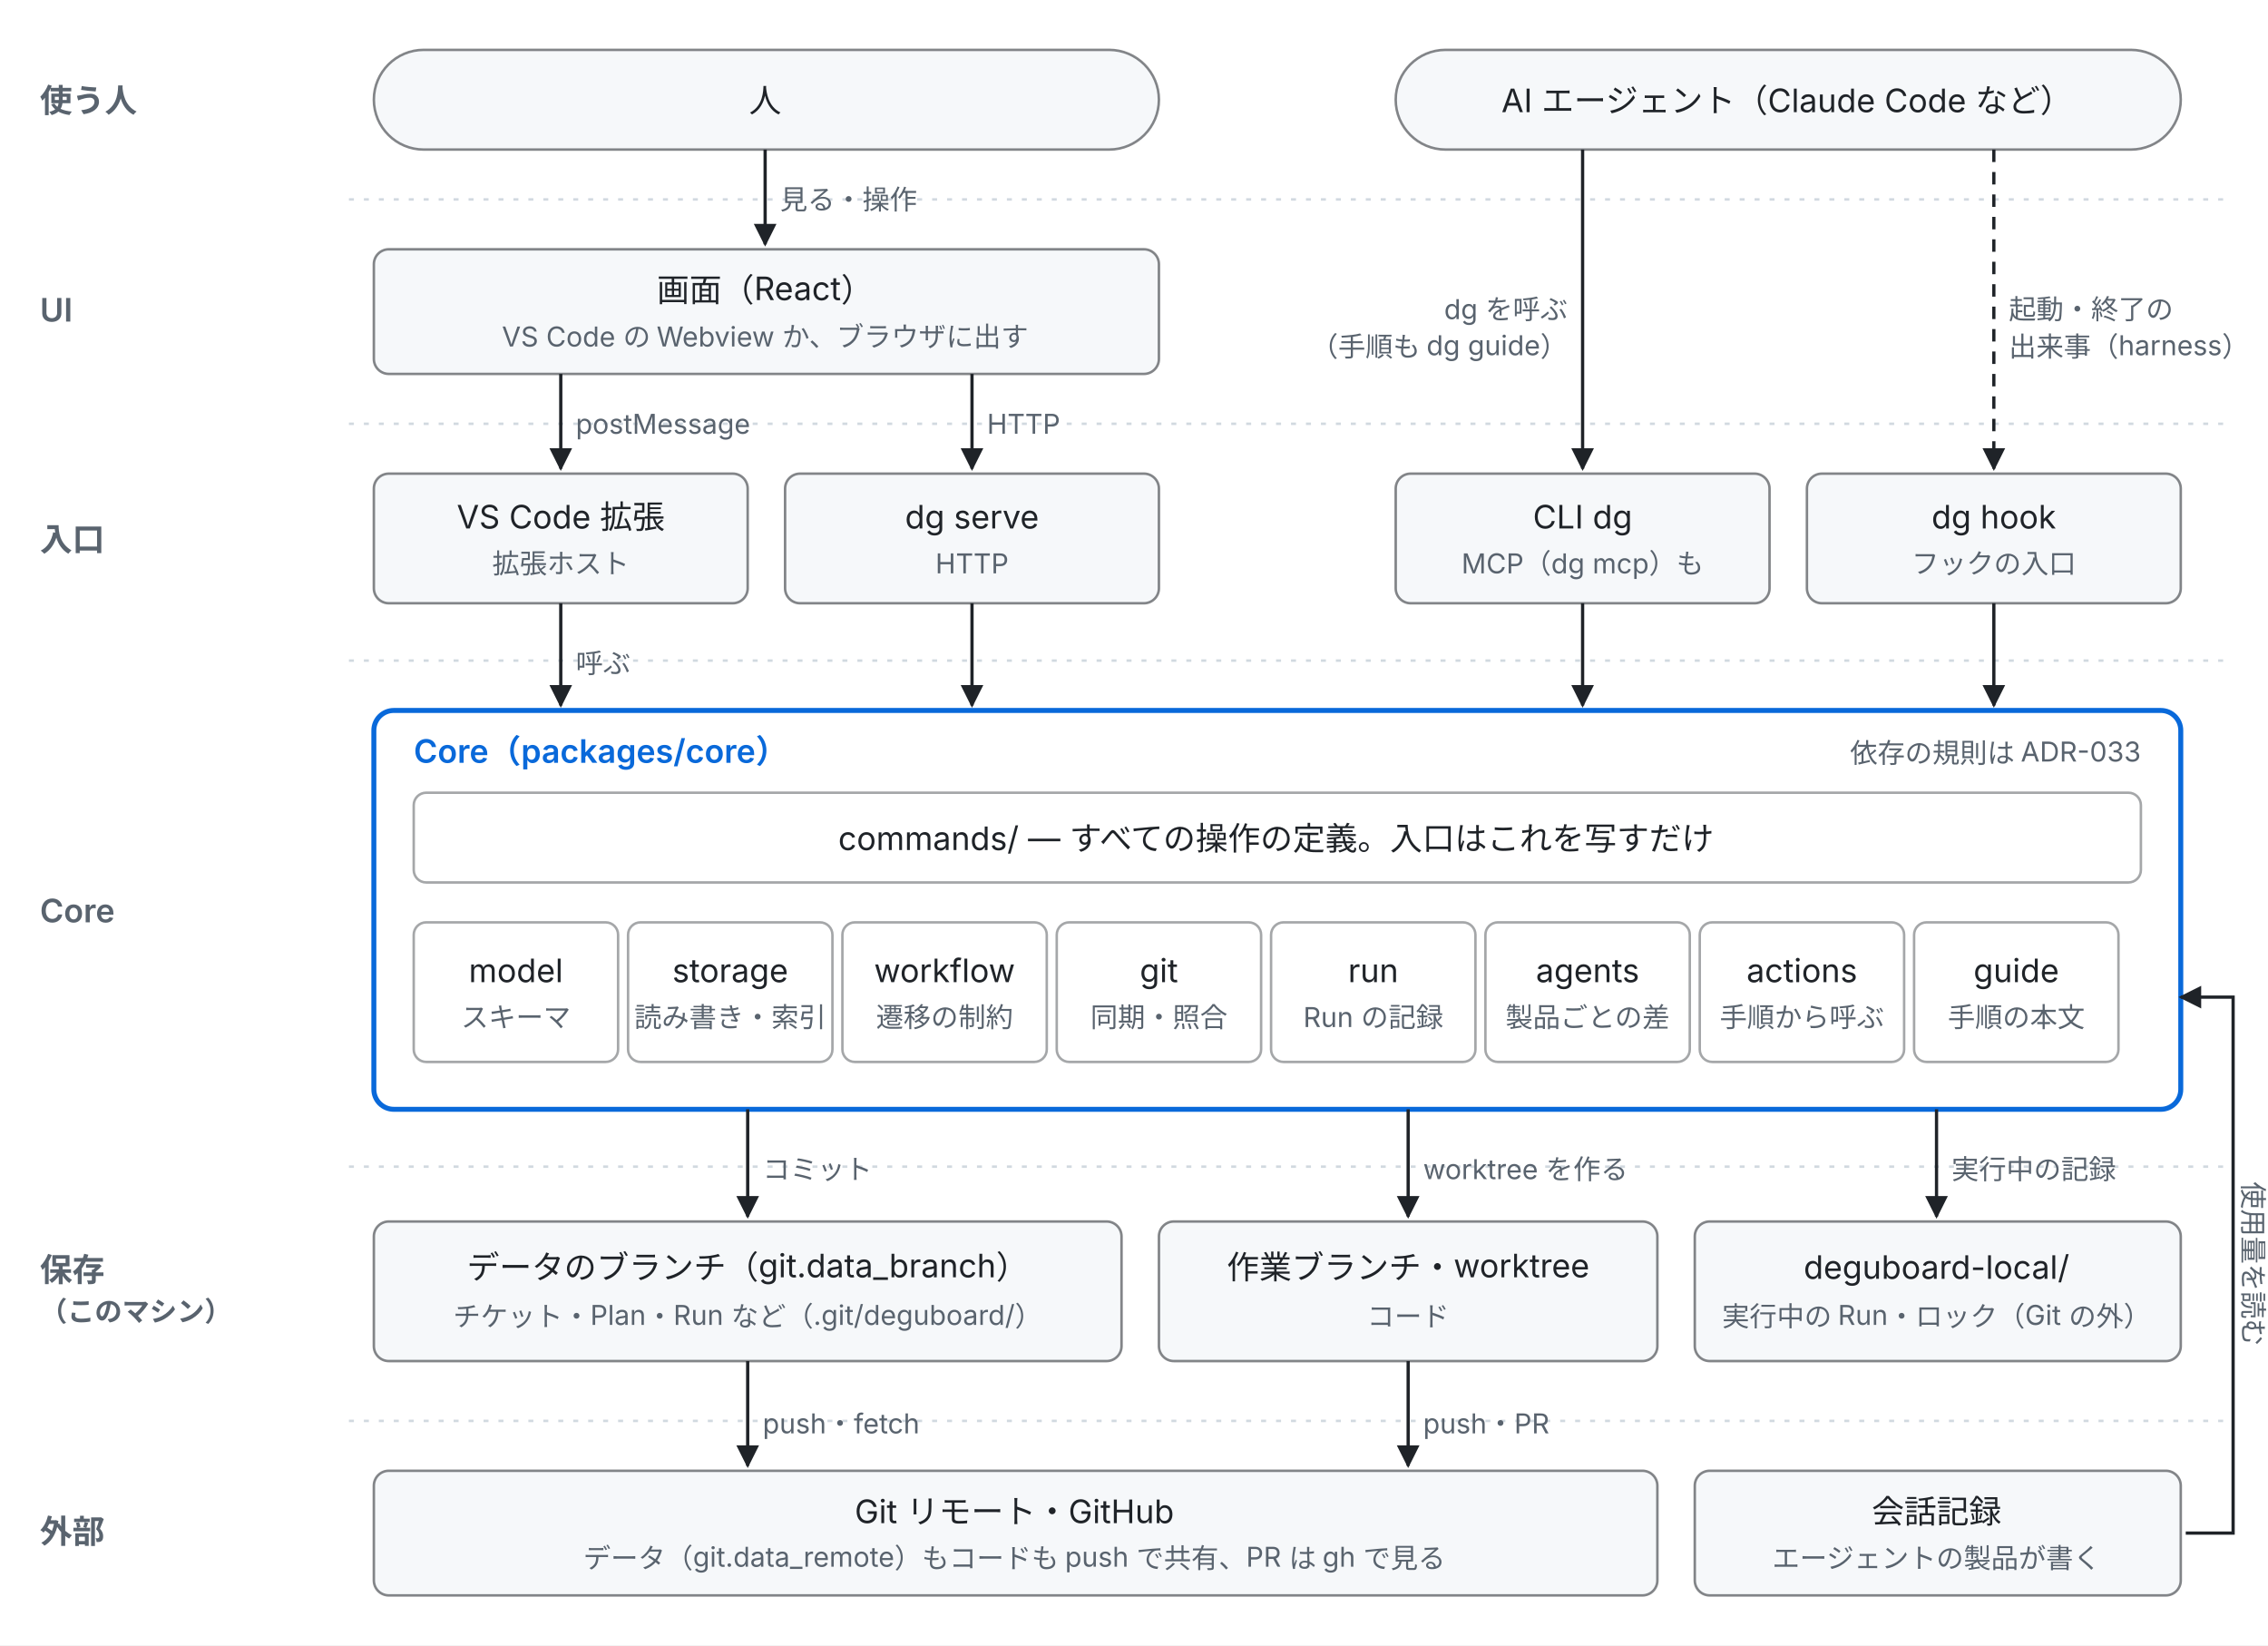
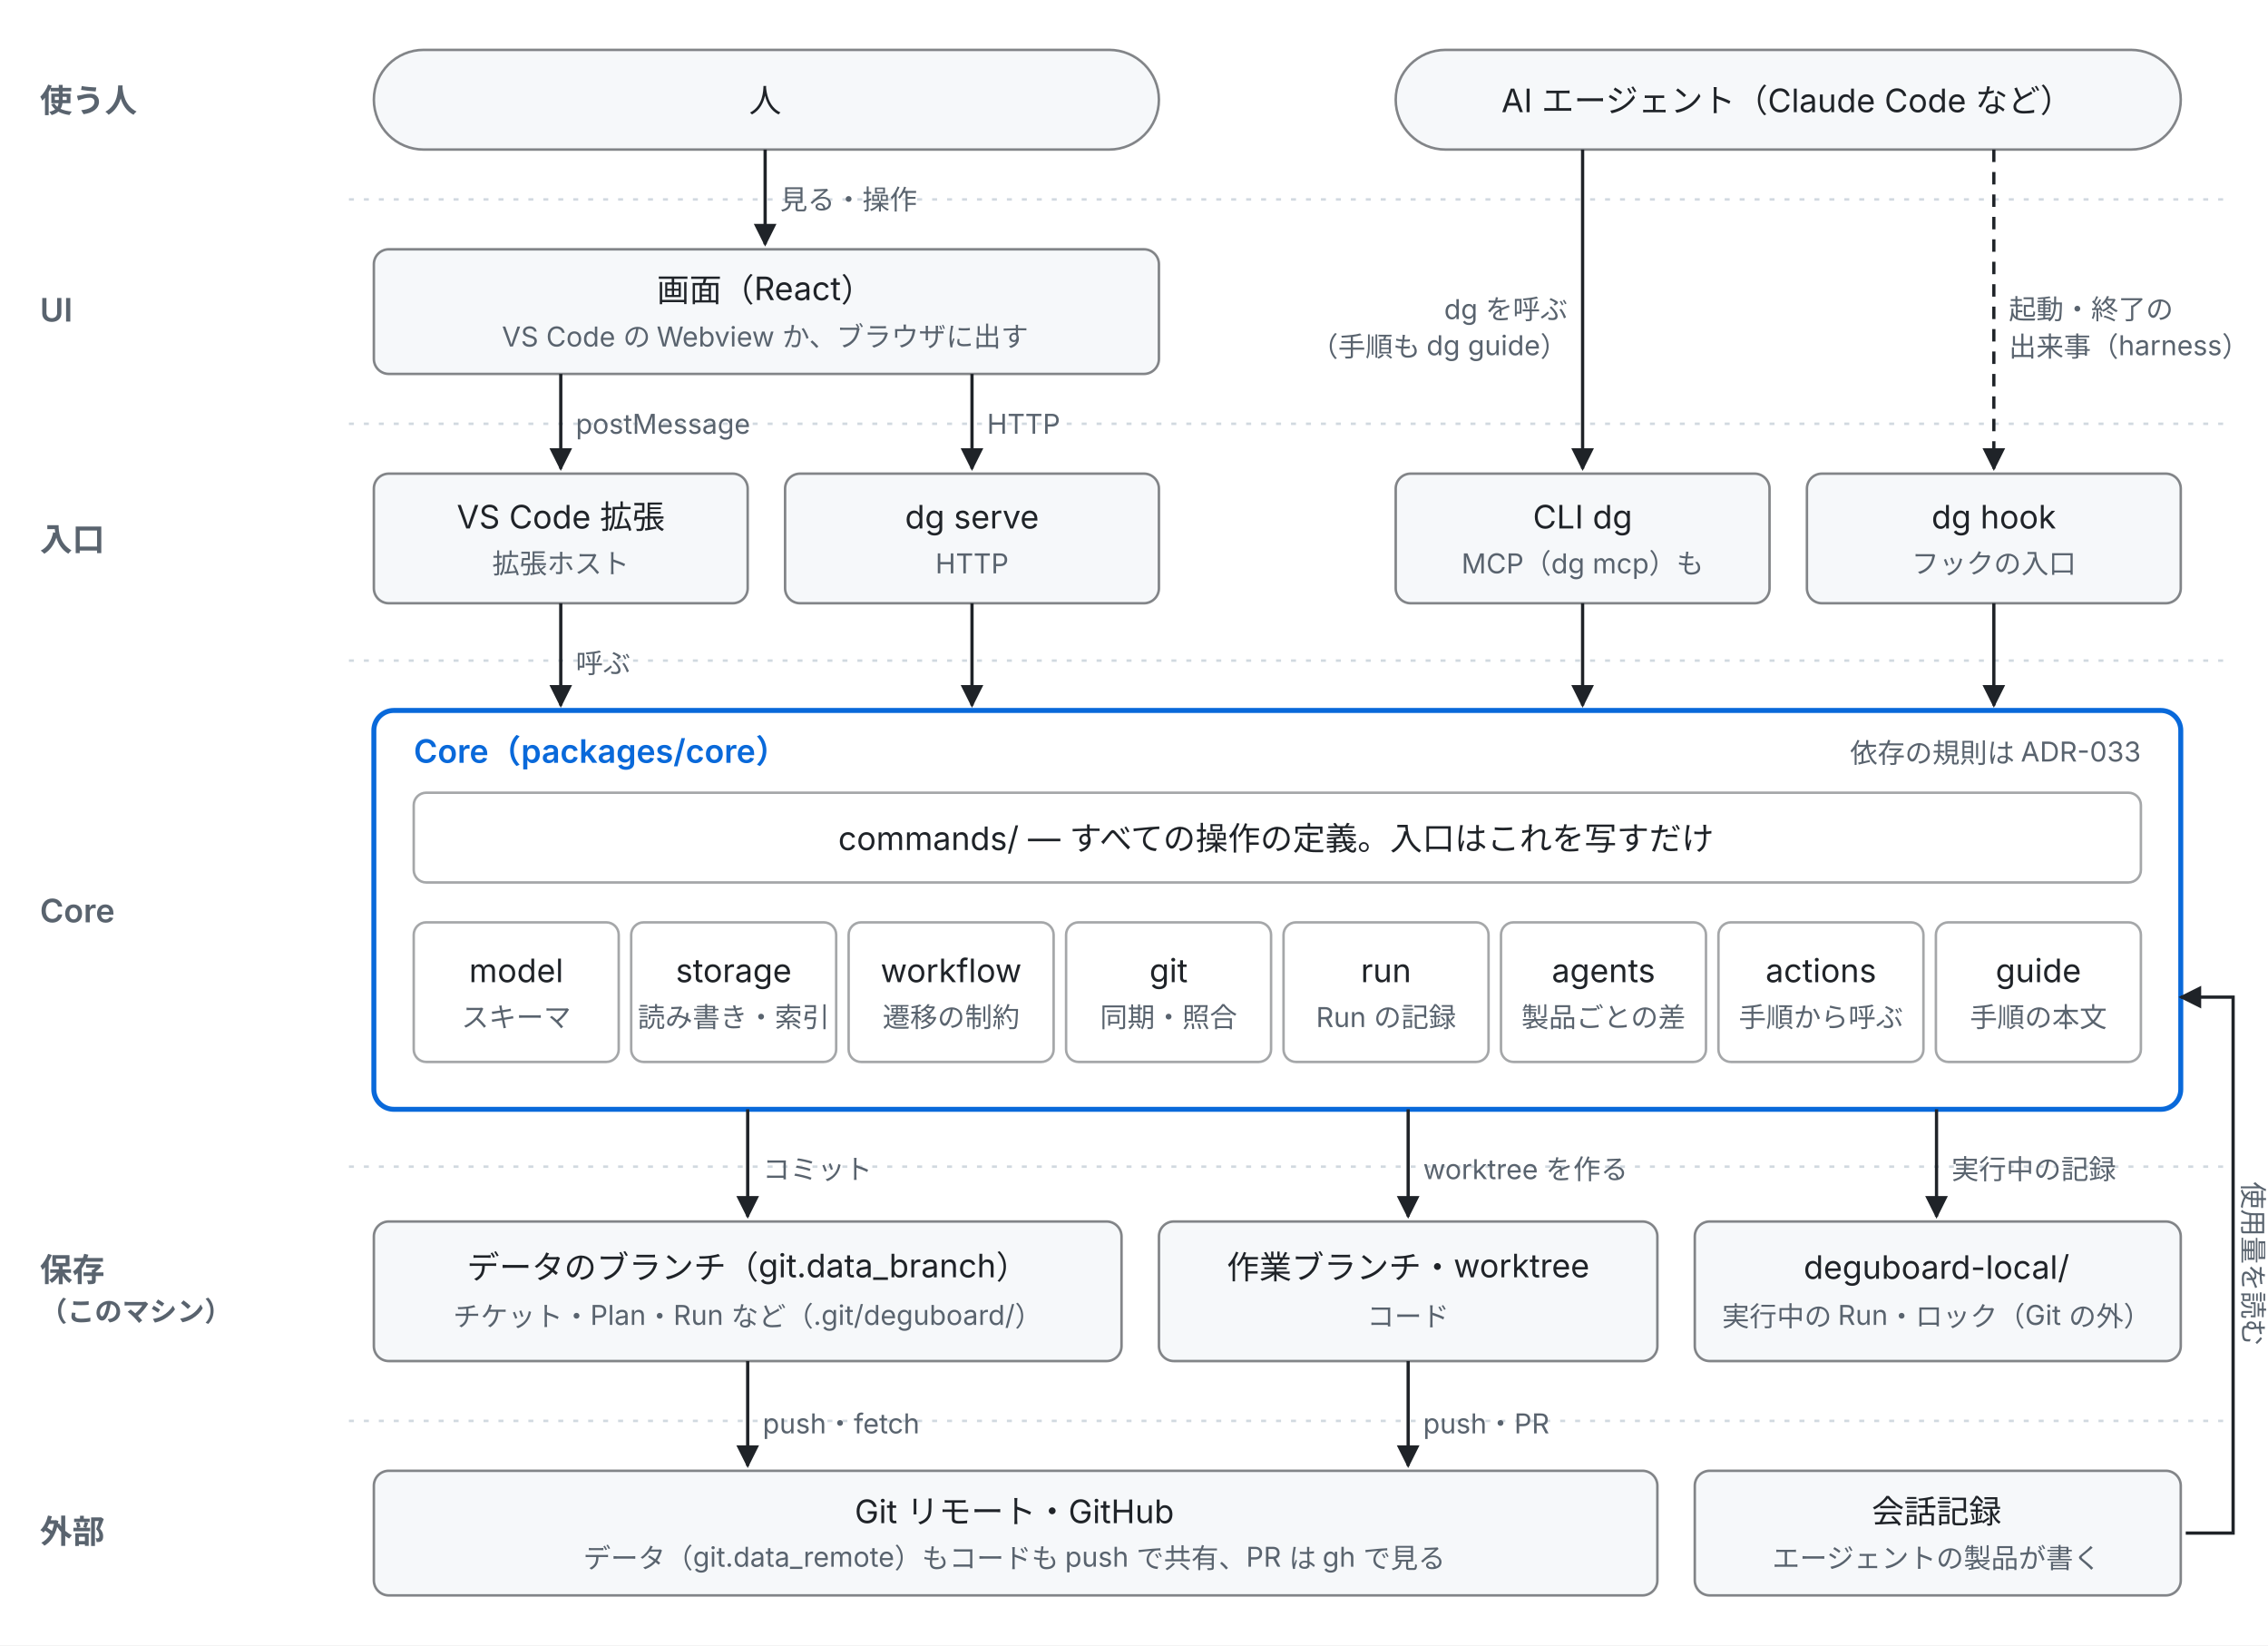
<svg xmlns="http://www.w3.org/2000/svg" class="arch" viewBox="0 0 910 660" role="img" aria-label="deguboard のアーキテクチャ。人とエージェントは入口（VS Code 拡張・dg serve・CLI と MCP・dg hook）を通り、入口はすべて Core のコマンド定義を呼ぶ。Core はデータのブランチ・作業ブランチ・このマシンの deguboard-local を読み書きし、リモートと GitHub と会話記録につながる">
  <style>
    .arch .bg { fill: #ffffff; }
    .arch text { font-size: 13px; fill: #1f2328; font-family: system-ui, -apple-system, "Segoe UI", "Hiragino Sans", "Noto Sans JP", sans-serif; }
    .arch text.sub { font-size: 11px; fill: #59636e; }
    .arch text.strong { font-weight: 600; fill: #0969da; }
    .arch .layer text { font-weight: 600; fill: #59636e; }
    .arch .rows line { stroke: #d1d9e0; stroke-dasharray: 2 4; }
    .arch .box { fill: #f6f8fa; stroke: #1f2328; stroke-opacity: .55; stroke-width: 1; }
    .arch .box.core { fill: none; stroke: #0969da; stroke-opacity: 1; stroke-width: 2; }
    .arch .box.inner { fill: #ffffff; stroke-opacity: .4; }
    .arch .arrow line, .arch .arrow polyline { stroke: #1f2328; stroke-width: 1.3; }
    .arch .arrow .dash { stroke-dasharray: 5 4; }
    .arch .label text { font-size: 11px; fill: #59636e; }
    .arch .head { fill: #1f2328; }
    @media (prefers-color-scheme: dark) {
      .arch text { fill: #e6edf3; }
      .arch text.sub { fill: #9198a1; }
      .arch text.strong { fill: #4493f8; }
      .arch .layer text { fill: #9198a1; }
      .arch .rows line { stroke: #3d444d; }
      .arch .box { fill: #151b23; stroke: #e6edf3; }
      .arch .box.core { fill: none; stroke: #4493f8; }
      .arch .box.inner { fill: #0d1117; }
      .arch .arrow line, .arch .arrow polyline { stroke: #e6edf3; }
      .arch .label text { fill: #9198a1; }
      .arch .head { fill: #e6edf3; }
      .arch .bg { fill: #0d1117; }
    }
  </style>
  <defs>
    <marker id="arrow" viewBox="0 0 10 10" refX="9" refY="5" markerWidth="7" markerHeight="7" orient="auto-start-reverse">
      <path class="head" d="M0,0 L10,5 L0,10 z" />
    </marker>
  </defs>
  <rect class="bg" x="0" y="0" width="910" height="660" />
  <g class="layer">
    <text x="16" y="45">使う人</text>
    <text x="16" y="129">UI</text>
    <text x="16" y="221">入口</text>
    <text x="16" y="370">Core</text>
    <text x="16" y="514">保存</text>
    <text x="16" y="530" class="sub">（このマシン）</text>
    <text x="16" y="619">外部</text>
  </g>
  <g class="rows">
    <line x1="140" y1="80" x2="895" y2="80" />
    <line x1="140" y1="170" x2="895" y2="170" />
    <line x1="140" y1="265" x2="895" y2="265" />
    <line x1="140" y1="468" x2="895" y2="468" />
    <line x1="140" y1="570" x2="895" y2="570" />
  </g>
  <rect class="box" x="150" y="20" width="315" height="40" rx="20" />
  <text x="307" y="45" text-anchor="middle">人</text>
  <rect class="box" x="560" y="20" width="315" height="40" rx="20" />
  <text x="717" y="45" text-anchor="middle">AI エージェント（Claude Code など）</text>
  <rect class="box" x="150" y="100" width="315" height="50" rx="6" />
  <text x="307" y="121" text-anchor="middle">画面（React）</text>
  <text x="307" y="139" text-anchor="middle" class="sub">VS Code の Webview か、ブラウザに出す</text>
  <rect class="box" x="150" y="190" width="150" height="52" rx="6" />
  <text x="225" y="212" text-anchor="middle">VS Code 拡張</text>
  <text x="225" y="230" text-anchor="middle" class="sub">拡張ホスト</text>
  <rect class="box" x="315" y="190" width="150" height="52" rx="6" />
  <text x="390" y="212" text-anchor="middle">dg serve</text>
  <text x="390" y="230" text-anchor="middle" class="sub">HTTP</text>
  <rect class="box" x="560" y="190" width="150" height="52" rx="6" />
  <text x="635" y="212" text-anchor="middle">CLI dg</text>
  <text x="635" y="230" text-anchor="middle" class="sub">MCP（dg mcp）も</text>
  <rect class="box" x="725" y="190" width="150" height="52" rx="6" />
  <text x="800" y="212" text-anchor="middle">dg hook</text>
  <text x="800" y="230" text-anchor="middle" class="sub">フックの入口</text>
  <rect class="box core" x="150" y="285" width="725" height="160" rx="8" />
  <text x="166" y="306" class="strong">Core（packages/core）</text>
  <text x="859" y="306" text-anchor="end" class="sub">依存の規則は ADR-033</text>
  <rect class="box inner" x="166" y="318" width="693" height="36" rx="5" />
  <text x="512" y="341" text-anchor="middle">commands/ — すべての操作の定義。入口はこれを写すだけ</text>
  <g>
-     <rect class="box inner" x="166" y="370" width="82" height="56" rx="5" />
-     <text x="207" y="394" text-anchor="middle">model</text>
-     <text x="207" y="412" text-anchor="middle" class="sub">スキーマ</text>
-     <rect class="box inner" x="252" y="370" width="82" height="56" rx="5" />
-     <text x="293" y="394" text-anchor="middle">storage</text>
-     <text x="293" y="412" text-anchor="middle" class="sub">読み書き・索引</text>
-     <rect class="box inner" x="338" y="370" width="82" height="56" rx="5" />
-     <text x="379" y="394" text-anchor="middle">workflow</text>
-     <text x="379" y="412" text-anchor="middle" class="sub">遷移の制約</text>
-     <rect class="box inner" x="424" y="370" width="82" height="56" rx="5" />
-     <text x="465" y="394" text-anchor="middle">git</text>
-     <text x="465" y="412" text-anchor="middle" class="sub">同期・照合</text>
-     <rect class="box inner" x="510" y="370" width="82" height="56" rx="5" />
-     <text x="551" y="394" text-anchor="middle">run</text>
-     <text x="551" y="412" text-anchor="middle" class="sub">Run の記録</text>
-     <rect class="box inner" x="596" y="370" width="82" height="56" rx="5" />
-     <text x="637" y="394" text-anchor="middle">agents</text>
-     <text x="637" y="412" text-anchor="middle" class="sub">製品ごとの差</text>
-     <rect class="box inner" x="682" y="370" width="82" height="56" rx="5" />
-     <text x="723" y="394" text-anchor="middle">actions</text>
-     <text x="723" y="412" text-anchor="middle" class="sub">手順から呼ぶ</text>
-     <rect class="box inner" x="768" y="370" width="82" height="56" rx="5" />
-     <text x="809" y="394" text-anchor="middle">guide</text>
-     <text x="809" y="412" text-anchor="middle" class="sub">手順の本文</text>
+     <rect class="box inner" x="166" y="370" width="82.25" height="56" rx="5" />
+     <text x="207.13" y="394" text-anchor="middle">model</text>
+     <text x="207.13" y="412" text-anchor="middle" class="sub">スキーマ</text>
+     <rect class="box inner" x="253.25" y="370" width="82.25" height="56" rx="5" />
+     <text x="294.38" y="394" text-anchor="middle">storage</text>
+     <text x="294.38" y="412" text-anchor="middle" class="sub">読み書き・索引</text>
+     <rect class="box inner" x="340.5" y="370" width="82.25" height="56" rx="5" />
+     <text x="381.63" y="394" text-anchor="middle">workflow</text>
+     <text x="381.63" y="412" text-anchor="middle" class="sub">遷移の制約</text>
+     <rect class="box inner" x="427.75" y="370" width="82.25" height="56" rx="5" />
+     <text x="468.88" y="394" text-anchor="middle">git</text>
+     <text x="468.88" y="412" text-anchor="middle" class="sub">同期・照合</text>
+     <rect class="box inner" x="515" y="370" width="82.25" height="56" rx="5" />
+     <text x="556.13" y="394" text-anchor="middle">run</text>
+     <text x="556.13" y="412" text-anchor="middle" class="sub">Run の記録</text>
+     <rect class="box inner" x="602.25" y="370" width="82.25" height="56" rx="5" />
+     <text x="643.38" y="394" text-anchor="middle">agents</text>
+     <text x="643.38" y="412" text-anchor="middle" class="sub">製品ごとの差</text>
+     <rect class="box inner" x="689.5" y="370" width="82.25" height="56" rx="5" />
+     <text x="730.63" y="394" text-anchor="middle">actions</text>
+     <text x="730.63" y="412" text-anchor="middle" class="sub">手順から呼ぶ</text>
+     <rect class="box inner" x="776.75" y="370" width="82.25" height="56" rx="5" />
+     <text x="817.88" y="394" text-anchor="middle">guide</text>
+     <text x="817.88" y="412" text-anchor="middle" class="sub">手順の本文</text>
  </g>
  <rect class="box" x="150" y="490" width="300" height="56" rx="6" />
  <text x="300" y="513" text-anchor="middle">データのブランチ（git.data_branch）</text>
  <text x="300" y="532" text-anchor="middle" class="sub">チケット・Plan・Run など（.git/deguboard/）</text>
  <rect class="box" x="465" y="490" width="200" height="56" rx="6" />
  <text x="565" y="513" text-anchor="middle">作業ブランチ・worktree</text>
  <text x="565" y="532" text-anchor="middle" class="sub">コード</text>
  <rect class="box" x="680" y="490" width="195" height="56" rx="6" />
  <text x="777" y="513" text-anchor="middle">deguboard-local/</text>
  <text x="777" y="532" text-anchor="middle" class="sub">実行中の Run・ロック（Git の外）</text>
  <rect class="box" x="150" y="590" width="515" height="50" rx="6" />
  <text x="407" y="611" text-anchor="middle">Git リモート・GitHub</text>
  <text x="407" y="629" text-anchor="middle" class="sub">データ（git.data_remote）もコードも push で共有、PR は gh で見る</text>
  <rect class="box" x="680" y="590" width="195" height="50" rx="6" />
  <text x="777" y="611" text-anchor="middle">会話記録</text>
  <text x="777" y="629" text-anchor="middle" class="sub">エージェントの製品が書く</text>
  <g class="arrow" marker-end="url(#arrow)">
    <line x1="307" y1="60" x2="307" y2="98" />
    <line x1="225" y1="150" x2="225" y2="188" />
    <line x1="390" y1="150" x2="390" y2="188" />
    <line x1="635" y1="60" x2="635" y2="188" />
    <line x1="800" y1="60" x2="800" y2="188" class="dash" />
    <line x1="225" y1="242" x2="225" y2="283" />
    <line x1="390" y1="242" x2="390" y2="283" />
    <line x1="635" y1="242" x2="635" y2="283" />
    <line x1="800" y1="242" x2="800" y2="283" />
    <line x1="300" y1="445" x2="300" y2="488" />
    <line x1="565" y1="445" x2="565" y2="488" />
    <line x1="777" y1="445" x2="777" y2="488" />
    <line x1="300" y1="546" x2="300" y2="588" />
    <line x1="565" y1="546" x2="565" y2="588" />
    <polyline points="875,400 896,400 896,615 877,615" fill="none" marker-end="none" marker-start="url(#arrow)" />
  </g>
  <g class="label">
    <text x="313" y="84">見る・操作</text>
    <text x="231" y="174">postMessage</text>
    <text x="396" y="174">HTTP</text>
    <text x="629" y="128" text-anchor="end">dg を呼ぶ</text>
    <text x="629" y="143" text-anchor="end">（手順も dg guide）</text>
    <text x="806" y="128">起動・終了の</text>
    <text x="806" y="143">出来事（harness）</text>
    <text x="231" y="270">呼ぶ</text>
    <text x="306" y="473">コミット</text>
    <text x="571" y="473">worktree を作る</text>
    <text x="783" y="473">実行中の記録</text>
    <text x="306" y="575">push・fetch</text>
    <text x="571" y="575">push・PR</text>
    <text x="900" y="507" text-anchor="middle" transform="rotate(90 900 507)">使用量を読む</text>
  </g>
</svg>
